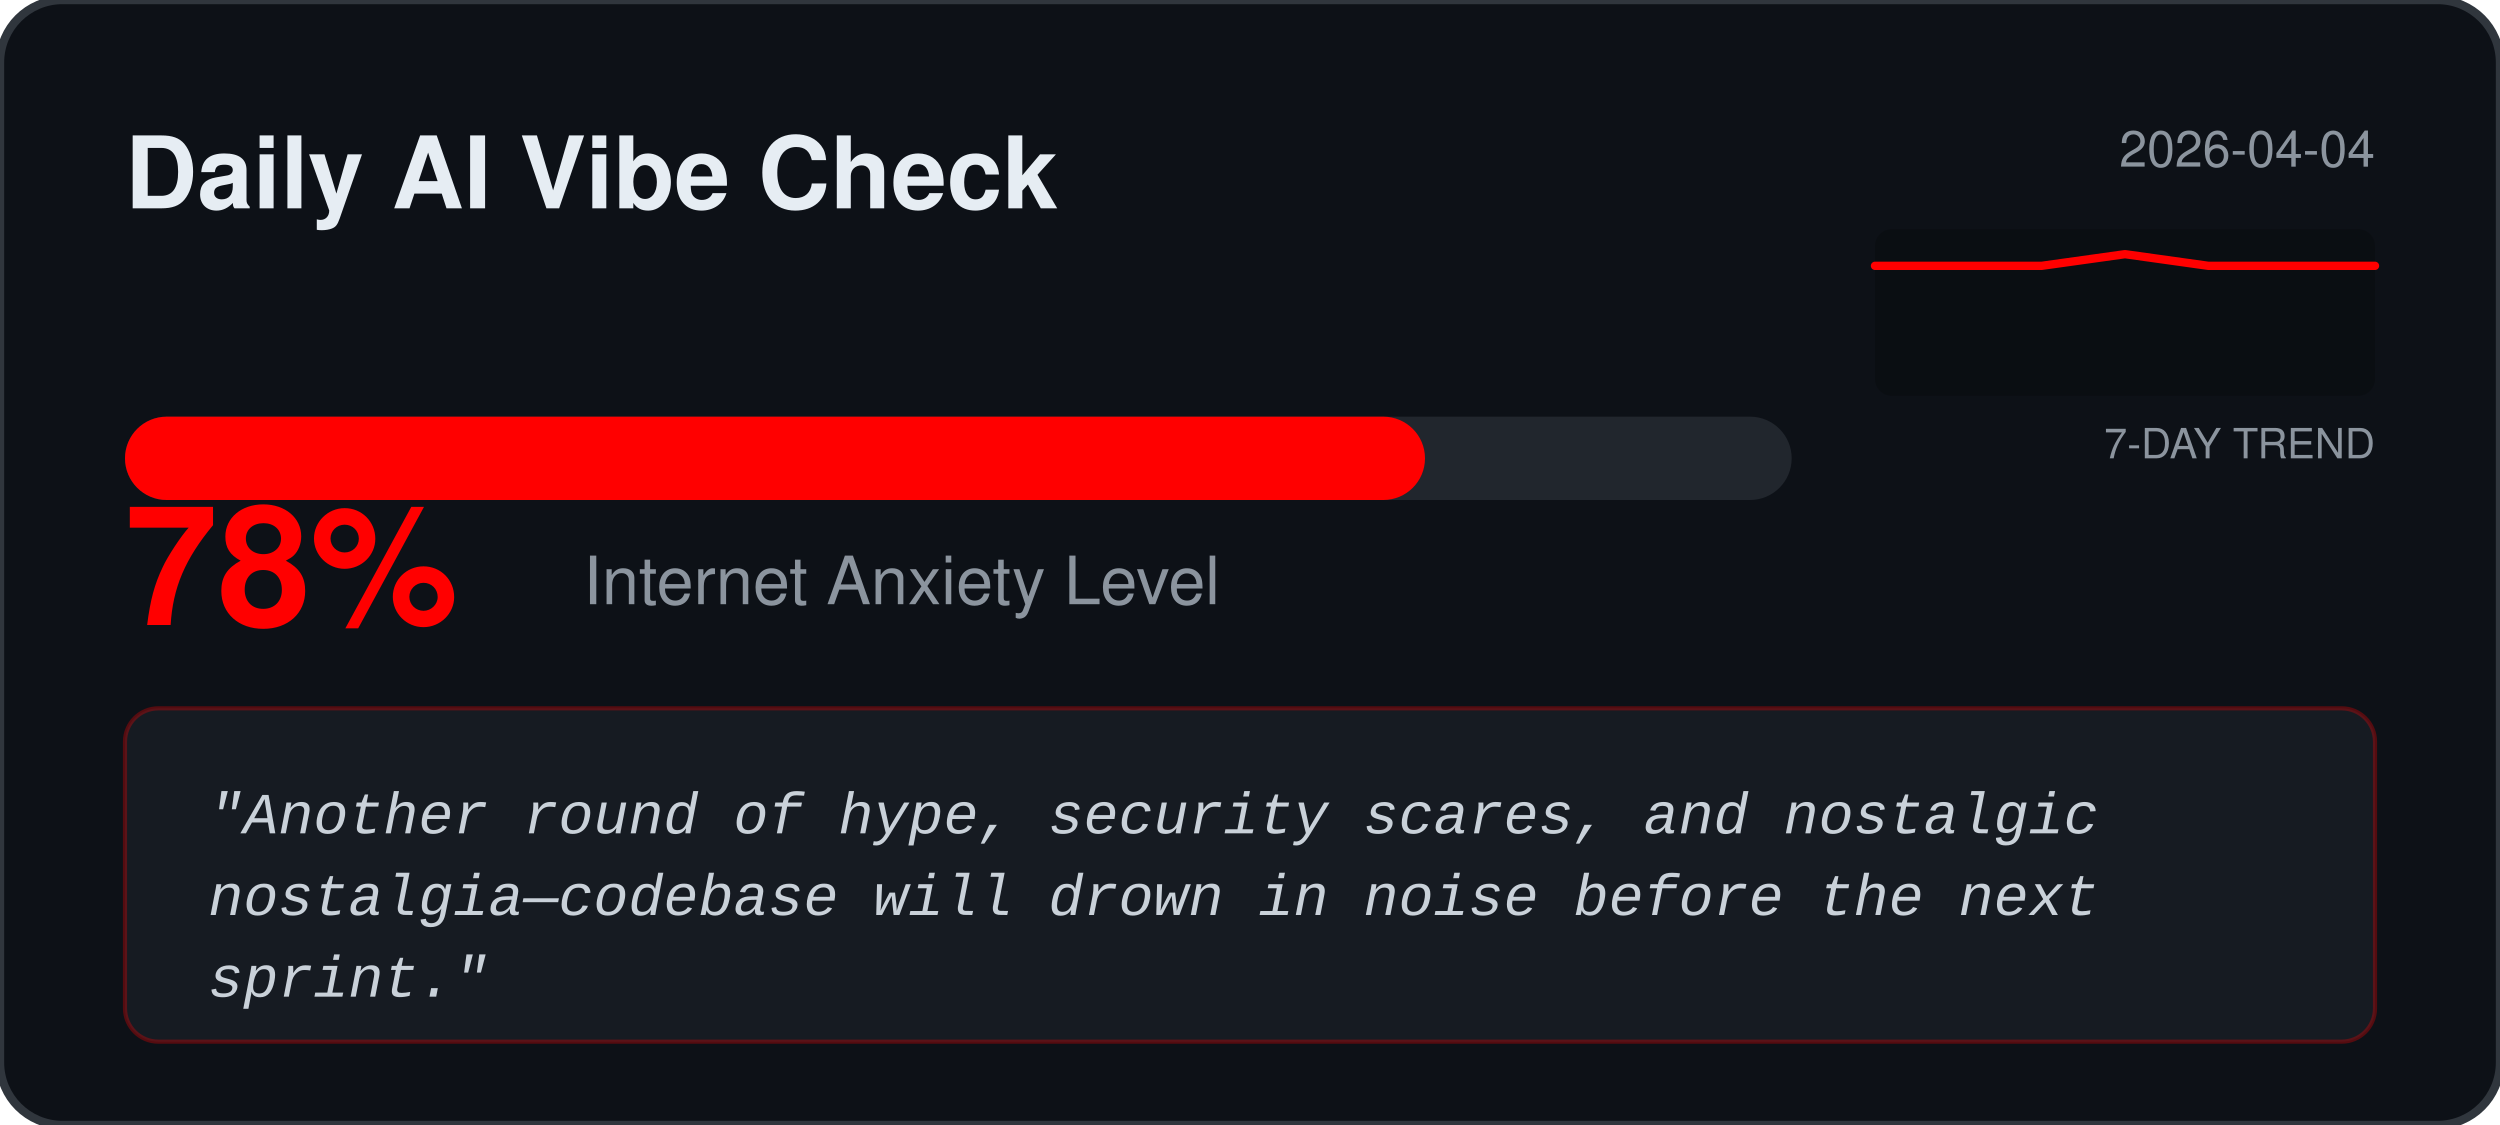
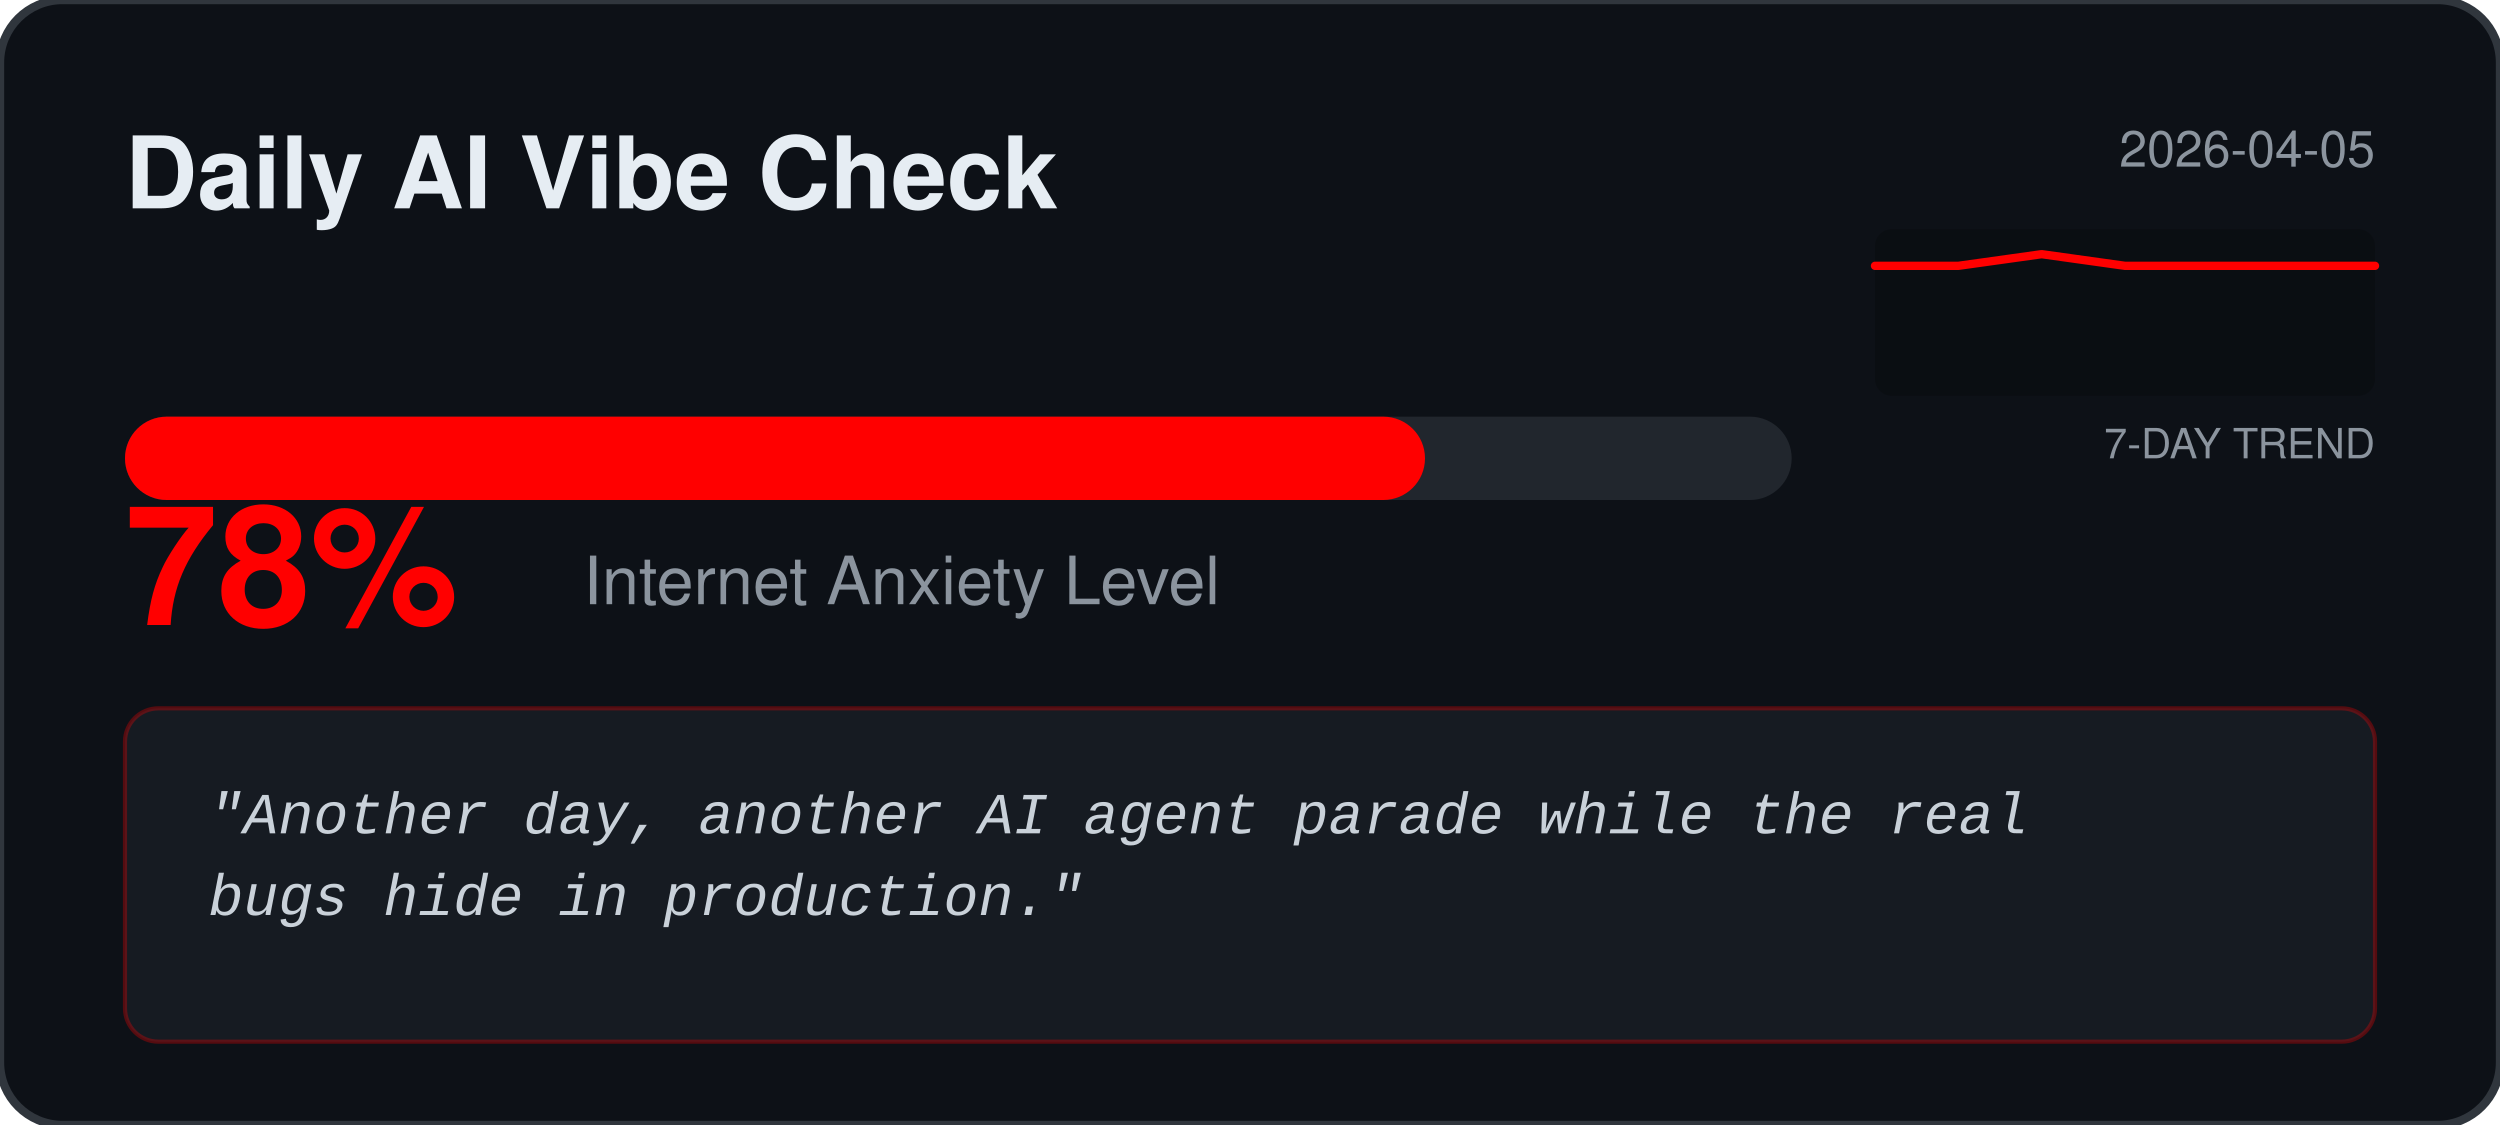
<svg xmlns="http://www.w3.org/2000/svg" width="600" height="270" viewBox="0 0 600 270" fill="none">
  <rect width="600" height="270" rx="15" fill="#0D1117" stroke="#30363D" stroke-width="2" />
  <text x="30" y="50" fill="#E6EDF3" font-family="Segoe UI, Helvetica, sans-serif" font-weight="bold" font-size="24">Daily AI Vibe Check</text>
-   <text x="570" y="40" fill="#8B949E" font-family="Segoe UI, Helvetica, sans-serif" font-size="12" text-anchor="end">2026-04-04</text>
+   <text x="570" y="40" fill="#8B949E" font-family="Segoe UI, Helvetica, sans-serif" font-size="12" text-anchor="end">2026-04-05</text>
  <rect x="450" y="55" width="120" height="40" fill="#000000" fill-opacity="0.2" rx="4" />
  <text x="570" y="110" fill="#8B949E" font-family="Segoe UI, Helvetica, sans-serif" font-size="10" text-anchor="end">7-DAY TREND</text>
-   <polyline points="450.0,63.8 470.0,63.8 490.0,63.8 510.0,61.0 530.0,63.8 550.0,63.8 570.0,63.8" fill="none" stroke="#FF0000" stroke-width="2" stroke-linecap="round" stroke-linejoin="round" />
+   <polyline points="450.0,63.8 470.0,63.8 490.0,61.0 510.0,63.8 530.0,63.8 550.0,63.8 570.0,63.8" fill="none" stroke="#FF0000" stroke-width="2" stroke-linecap="round" stroke-linejoin="round" />
  <rect x="30" y="100" width="400" height="20" rx="10" fill="#21262D" />
  <rect x="30" y="100" width="312.0" height="20" rx="10" fill="#FF0000" />
  <text x="30" y="150" fill="#FF0000" font-family="Segoe UI, Helvetica, sans-serif" font-weight="bold" font-size="40">78%</text>
  <text x="140" y="145" fill="#8B949E" font-family="Segoe UI, Helvetica, sans-serif" font-size="16">Internet Anxiety Level</text>
  <rect x="30" y="170" width="540" height="80" rx="8" fill="#161B22" stroke="#FF0000" stroke-opacity="0.3" />
  <text x="50" y="200" fill="#C9D1D9" font-family="Courier New, monospace" font-size="14" font-style="italic">
-     <tspan x="50" dy="0">"Another round of hype, security scares, and nostalgic</tspan>
-     <tspan x="50" dy="1.4em">nostalgia—codebase will drown in noise before the next</tspan>
-     <tspan x="50" dy="1.4em">sprint."</tspan>
+     <tspan x="50" dy="0">"Another day, another AI agent parade while the real</tspan>
+     <tspan x="50" dy="1.4em">bugs hide in production."</tspan>
  </text>
</svg>
